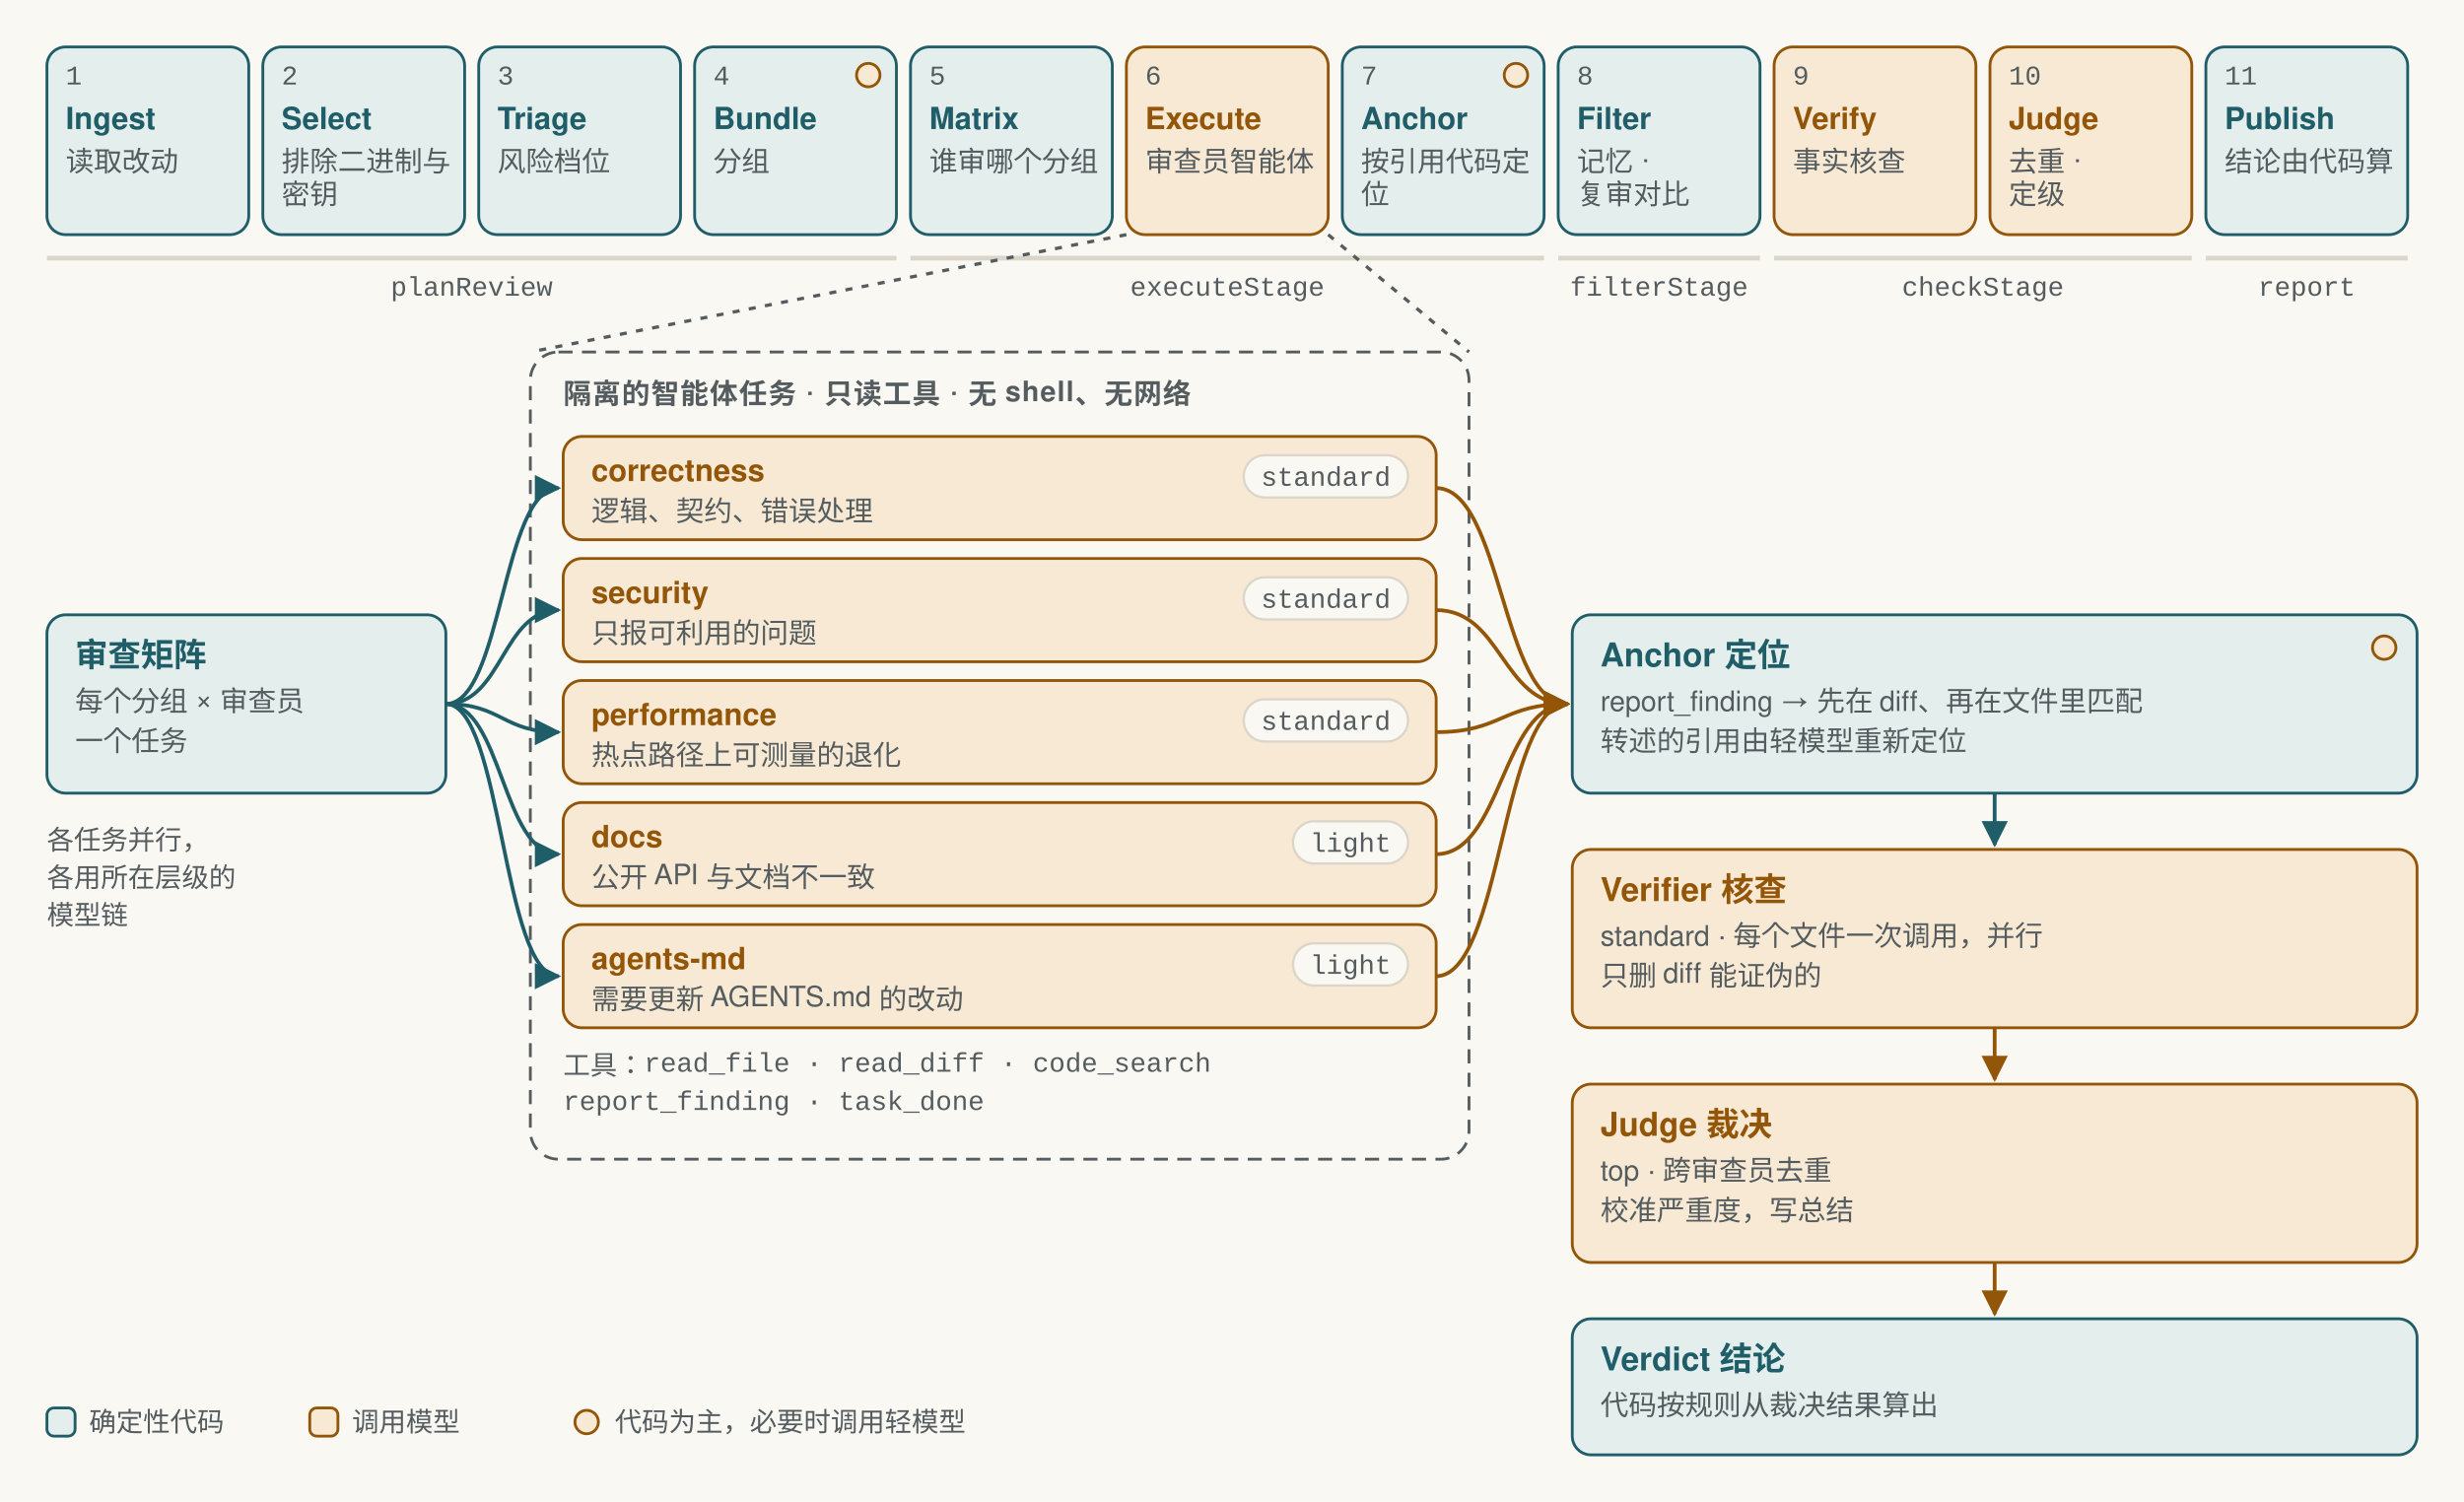
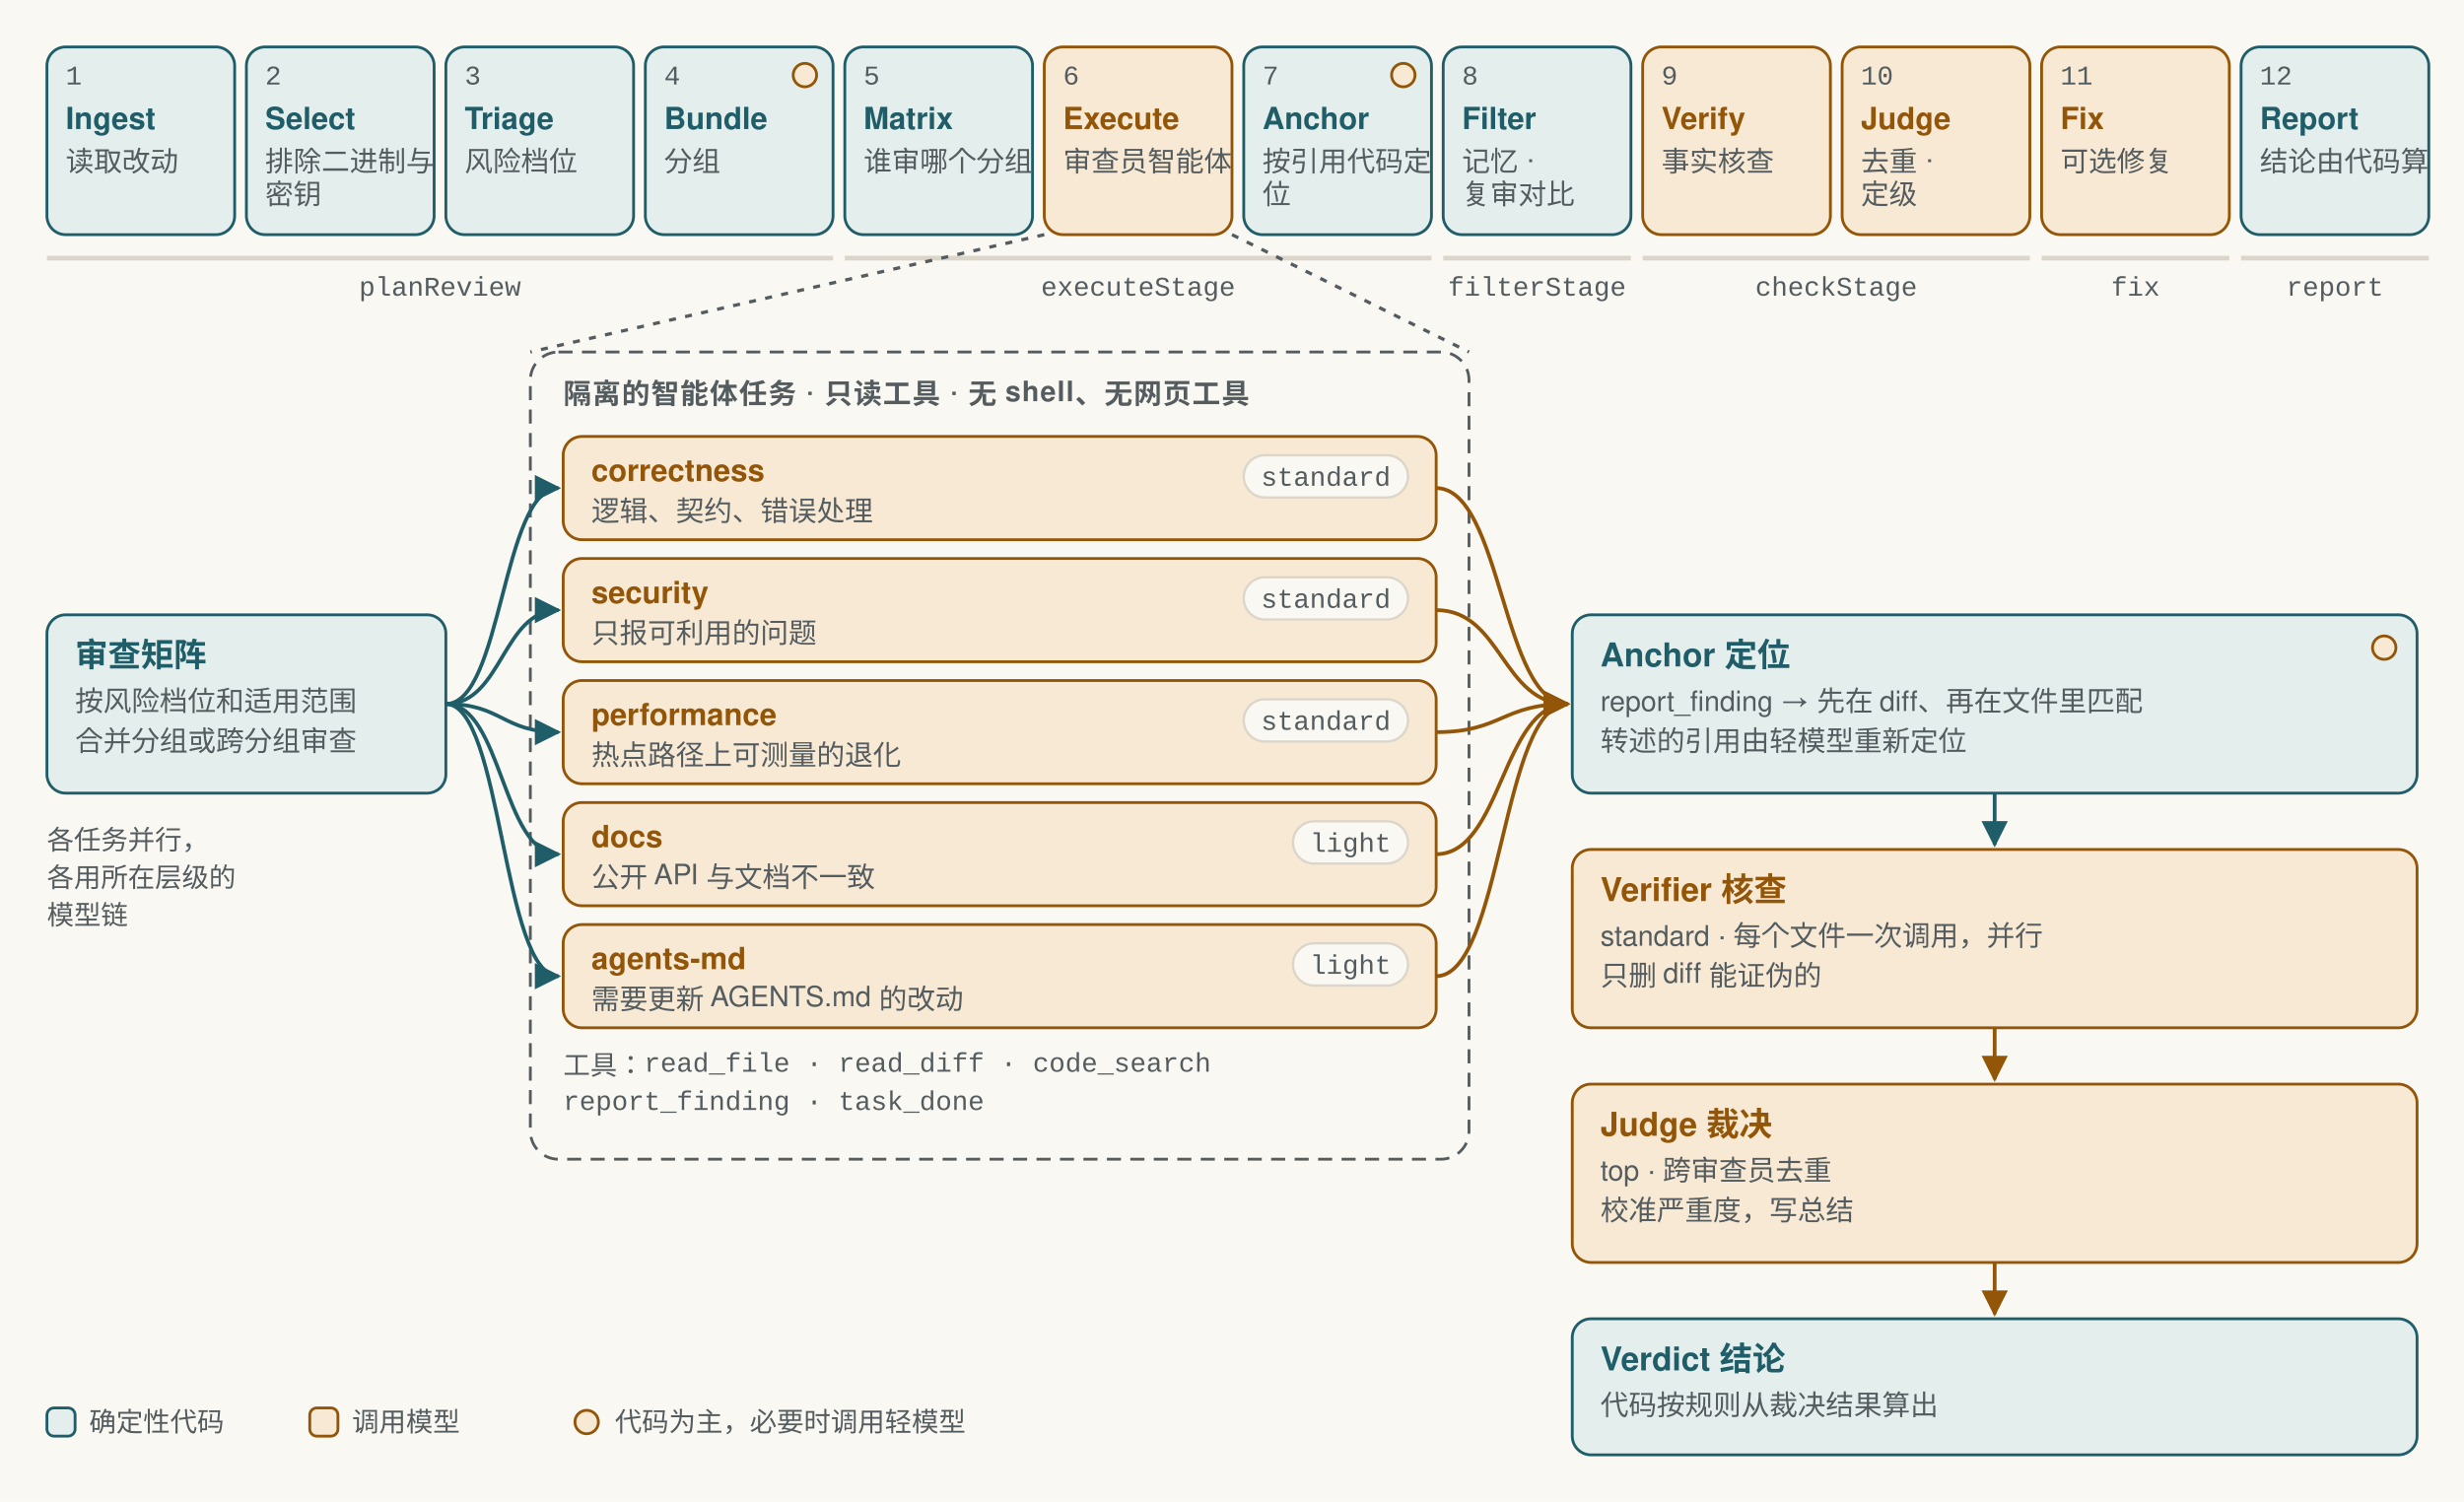
<svg xmlns="http://www.w3.org/2000/svg" viewBox="0 0 1050 640" width="1050" height="640" role="img" aria-label="ocra 审查阶段与智能体">
  <defs>
    <marker id="h-code" viewBox="0 0 10 10" refX="9" refY="5" markerWidth="7" markerHeight="7" orient="auto-start-reverse">
      <path d="M0 0L10 5L0 10z" fill="#1f5d68" />
    </marker>
    <marker id="h-llm" viewBox="0 0 10 10" refX="9" refY="5" markerWidth="7" markerHeight="7" orient="auto-start-reverse">
      <path d="M0 0L10 5L0 10z" fill="#935508" />
    </marker>
    <marker id="h-plain" viewBox="0 0 10 10" refX="9" refY="5" markerWidth="7" markerHeight="7" orient="auto-start-reverse">
      <path d="M0 0L10 5L0 10z" fill="#545c5f" />
    </marker>
    <style>
text{font-family:-apple-system, BlinkMacSystemFont, "Segoe UI", "PingFang SC", "Hiragino Sans GB", "Microsoft YaHei", "Noto Sans SC", Helvetica, Arial, sans-serif}
.t-code{fill:#1f5d68;font-weight:600}.t-llm{fill:#935508;font-weight:600}.t-plain{fill:#1c2226;font-weight:600}
.s{fill:#545c5f;font-size:12px}.m{fill:#545c5f;font-size:11.5px;font-family:ui-monospace, SFMono-Regular, Menlo, Consolas, "Liberation Mono", monospace}
.l{fill:#545c5f;font-size:11.5px}.cap{fill:#545c5f;font-size:12px;font-weight:600;letter-spacing:.04em}
.h{fill:#1c2226;font-size:16px;font-weight:700}
.b-code{fill:#e4eeec;stroke:#1f5d68;stroke-width:1.2}.b-llm{fill:#f7e9d3;stroke:#935508;stroke-width:1.2}
.b-plain{fill:#faf8f2;stroke:#dcd6ca;stroke-width:1.2}
.chip{fill:#faf8f2;stroke:#dcd6ca;stroke-width:1}
.g{fill:none;stroke:#545c5f;stroke-width:1.2;stroke-dasharray:6 4}.g2{fill:#f0ece3;stroke:#dcd6ca;stroke-width:1.2}
.a-code{fill:none;stroke:#1f5d68;stroke-width:1.6}.a-llm{fill:none;stroke:#935508;stroke-width:1.6}.a-plain{fill:none;stroke:#545c5f;stroke-width:1.4}
.br{fill:none;stroke:#dcd6ca;stroke-width:2}</style>
  </defs>
  <rect width="1050" height="640" fill="#faf8f2" />
-   <rect x="20" y="20" width="86" height="80" rx="8" class="b-code" />
+   <rect x="20" y="20" width="80" height="80" rx="8" class="b-code" />
  <text x="28" y="36" class="m" text-anchor="start">1</text>
  <text x="28" y="55" class="t-code" font-size="13">Ingest</text>
  <text x="28" y="73" class="s" font-size="11">读取改动</text>
-   <rect x="112" y="20" width="86" height="80" rx="8" class="b-code" />
-   <text x="120" y="36" class="m" text-anchor="start">2</text>
-   <text x="120" y="55" class="t-code" font-size="13">Select</text>
-   <text x="120" y="73" class="s" font-size="11">排除二进制与</text>
-   <text x="120" y="87" class="s" font-size="11">密钥</text>
-   <rect x="204" y="20" width="86" height="80" rx="8" class="b-code" />
-   <text x="212" y="36" class="m" text-anchor="start">3</text>
-   <text x="212" y="55" class="t-code" font-size="13">Triage</text>
-   <text x="212" y="73" class="s" font-size="11">风险档位</text>
-   <rect x="296" y="20" width="86" height="80" rx="8" class="b-code" />
-   <text x="304" y="36" class="m" text-anchor="start">4</text>
-   <text x="304" y="55" class="t-code" font-size="13">Bundle</text>
-   <text x="304" y="73" class="s" font-size="11">分组</text>
-   <circle cx="370" cy="32" r="5" class="b-llm" />
-   <rect x="388" y="20" width="86" height="80" rx="8" class="b-code" />
-   <text x="396" y="36" class="m" text-anchor="start">5</text>
-   <text x="396" y="55" class="t-code" font-size="13">Matrix</text>
-   <text x="396" y="73" class="s" font-size="11">谁审哪个分组</text>
-   <rect x="480" y="20" width="86" height="80" rx="8" class="b-llm" />
-   <text x="488" y="36" class="m" text-anchor="start">6</text>
-   <text x="488" y="55" class="t-llm" font-size="13">Execute</text>
-   <text x="488" y="73" class="s" font-size="11">审查员智能体</text>
-   <rect x="572" y="20" width="86" height="80" rx="8" class="b-code" />
-   <text x="580" y="36" class="m" text-anchor="start">7</text>
-   <text x="580" y="55" class="t-code" font-size="13">Anchor</text>
-   <text x="580" y="73" class="s" font-size="11">按引用代码定</text>
-   <text x="580" y="87" class="s" font-size="11">位</text>
-   <circle cx="646" cy="32" r="5" class="b-llm" />
-   <rect x="664" y="20" width="86" height="80" rx="8" class="b-code" />
-   <text x="672" y="36" class="m" text-anchor="start">8</text>
-   <text x="672" y="55" class="t-code" font-size="13">Filter</text>
-   <text x="672" y="73" class="s" font-size="11">记忆 ·</text>
-   <text x="672" y="87" class="s" font-size="11">复审对比</text>
-   <rect x="756" y="20" width="86" height="80" rx="8" class="b-llm" />
-   <text x="764" y="36" class="m" text-anchor="start">9</text>
-   <text x="764" y="55" class="t-llm" font-size="13">Verify</text>
-   <text x="764" y="73" class="s" font-size="11">事实核查</text>
-   <rect x="848" y="20" width="86" height="80" rx="8" class="b-llm" />
-   <text x="856" y="36" class="m" text-anchor="start">10</text>
-   <text x="856" y="55" class="t-llm" font-size="13">Judge</text>
-   <text x="856" y="73" class="s" font-size="11">去重 ·</text>
-   <text x="856" y="87" class="s" font-size="11">定级</text>
-   <rect x="940" y="20" width="86" height="80" rx="8" class="b-code" />
-   <text x="948" y="36" class="m" text-anchor="start">11</text>
-   <text x="948" y="55" class="t-code" font-size="13">Publish</text>
-   <text x="948" y="73" class="s" font-size="11">结论由代码算</text>
-   <path d="M20 110 L382 110" class="br" />
-   <text x="201" y="126" class="m" text-anchor="middle">planReview</text>
-   <path d="M388 110 L658 110" class="br" />
-   <text x="523" y="126" class="m" text-anchor="middle">executeStage</text>
-   <path d="M664 110 L750 110" class="br" />
-   <text x="707" y="126" class="m" text-anchor="middle">filterStage</text>
-   <path d="M756 110 L934 110" class="br" />
-   <text x="845" y="126" class="m" text-anchor="middle">checkStage</text>
-   <path d="M940 110 L1026 110" class="br" />
-   <text x="983" y="126" class="m" text-anchor="middle">report</text>
-   <path d="M480 100 L226 150 M566 100 L626 150" class="a-plain" stroke-dasharray="3 4" />
+   <rect x="105" y="20" width="80" height="80" rx="8" class="b-code" />
+   <text x="113" y="36" class="m" text-anchor="start">2</text>
+   <text x="113" y="55" class="t-code" font-size="13">Select</text>
+   <text x="113" y="73" class="s" font-size="11">排除二进制与</text>
+   <text x="113" y="87" class="s" font-size="11">密钥</text>
+   <rect x="190" y="20" width="80" height="80" rx="8" class="b-code" />
+   <text x="198" y="36" class="m" text-anchor="start">3</text>
+   <text x="198" y="55" class="t-code" font-size="13">Triage</text>
+   <text x="198" y="73" class="s" font-size="11">风险档位</text>
+   <rect x="275" y="20" width="80" height="80" rx="8" class="b-code" />
+   <text x="283" y="36" class="m" text-anchor="start">4</text>
+   <text x="283" y="55" class="t-code" font-size="13">Bundle</text>
+   <text x="283" y="73" class="s" font-size="11">分组</text>
+   <circle cx="343" cy="32" r="5" class="b-llm" />
+   <rect x="360" y="20" width="80" height="80" rx="8" class="b-code" />
+   <text x="368" y="36" class="m" text-anchor="start">5</text>
+   <text x="368" y="55" class="t-code" font-size="13">Matrix</text>
+   <text x="368" y="73" class="s" font-size="11">谁审哪个分组</text>
+   <rect x="445" y="20" width="80" height="80" rx="8" class="b-llm" />
+   <text x="453" y="36" class="m" text-anchor="start">6</text>
+   <text x="453" y="55" class="t-llm" font-size="13">Execute</text>
+   <text x="453" y="73" class="s" font-size="11">审查员智能体</text>
+   <rect x="530" y="20" width="80" height="80" rx="8" class="b-code" />
+   <text x="538" y="36" class="m" text-anchor="start">7</text>
+   <text x="538" y="55" class="t-code" font-size="13">Anchor</text>
+   <text x="538" y="73" class="s" font-size="11">按引用代码定</text>
+   <text x="538" y="87" class="s" font-size="11">位</text>
+   <circle cx="598" cy="32" r="5" class="b-llm" />
+   <rect x="615" y="20" width="80" height="80" rx="8" class="b-code" />
+   <text x="623" y="36" class="m" text-anchor="start">8</text>
+   <text x="623" y="55" class="t-code" font-size="13">Filter</text>
+   <text x="623" y="73" class="s" font-size="11">记忆 ·</text>
+   <text x="623" y="87" class="s" font-size="11">复审对比</text>
+   <rect x="700" y="20" width="80" height="80" rx="8" class="b-llm" />
+   <text x="708" y="36" class="m" text-anchor="start">9</text>
+   <text x="708" y="55" class="t-llm" font-size="13">Verify</text>
+   <text x="708" y="73" class="s" font-size="11">事实核查</text>
+   <rect x="785" y="20" width="80" height="80" rx="8" class="b-llm" />
+   <text x="793" y="36" class="m" text-anchor="start">10</text>
+   <text x="793" y="55" class="t-llm" font-size="13">Judge</text>
+   <text x="793" y="73" class="s" font-size="11">去重 ·</text>
+   <text x="793" y="87" class="s" font-size="11">定级</text>
+   <rect x="870" y="20" width="80" height="80" rx="8" class="b-llm" />
+   <text x="878" y="36" class="m" text-anchor="start">11</text>
+   <text x="878" y="55" class="t-llm" font-size="13">Fix</text>
+   <text x="878" y="73" class="s" font-size="11">可选修复</text>
+   <rect x="955" y="20" width="80" height="80" rx="8" class="b-code" />
+   <text x="963" y="36" class="m" text-anchor="start">12</text>
+   <text x="963" y="55" class="t-code" font-size="13">Report</text>
+   <text x="963" y="73" class="s" font-size="11">结论由代码算</text>
+   <path d="M20 110 L355 110" class="br" />
+   <text x="187.5" y="126" class="m" text-anchor="middle">planReview</text>
+   <path d="M360 110 L610 110" class="br" />
+   <text x="485" y="126" class="m" text-anchor="middle">executeStage</text>
+   <path d="M615 110 L695 110" class="br" />
+   <text x="655" y="126" class="m" text-anchor="middle">filterStage</text>
+   <path d="M700 110 L865 110" class="br" />
+   <text x="782.5" y="126" class="m" text-anchor="middle">checkStage</text>
+   <path d="M870 110 L950 110" class="br" />
+   <text x="910" y="126" class="m" text-anchor="middle">fix</text>
+   <path d="M955 110 L1035 110" class="br" />
+   <text x="995" y="126" class="m" text-anchor="middle">report</text>
+   <path d="M445 100 L226 150 M525 100 L626 150" class="a-plain" stroke-dasharray="3 4" />
  <rect x="20" y="262" width="170" height="76" rx="8" class="b-code" />
  <text x="32" y="284" class="t-code" font-size="14">审查矩阵</text>
-   <text x="32" y="303" class="s">每个分组 × 审查员</text>
-   <text x="32" y="320" class="s">一个任务</text>
+   <text x="32" y="303" class="s">按风险档位和适用范围</text>
+   <text x="32" y="320" class="s">合并分组或跨分组审查</text>
  <rect x="226" y="150" width="400" height="344" rx="12" class="g" />
-   <text x="240" y="172" class="cap" text-anchor="start">隔离的智能体任务 · 只读工具 · 无 shell、无网络</text>
+   <text x="240" y="172" class="cap" text-anchor="start">隔离的智能体任务 · 只读工具 · 无 shell、无网页工具</text>
  <rect x="240" y="186" width="372" height="44" rx="8" class="b-llm" />
  <text x="252" y="205" class="t-llm" font-size="13">correctness</text>
  <text x="252" y="222" class="s" text-anchor="start">逻辑、契约、错误处理</text>
  <rect x="530" y="194" width="70" height="18" rx="9" class="chip" />
  <text x="565" y="207" class="m" text-anchor="middle">standard</text>
  <path d="M190 300 C214 300 214 208 238 208" class="a-code" marker-end="url(#h-code)" />
  <path d="M612 208 C640 208 640 300 668 300" class="a-llm" marker-end="url(#h-llm)" />
  <rect x="240" y="238" width="372" height="44" rx="8" class="b-llm" />
  <text x="252" y="257" class="t-llm" font-size="13">security</text>
  <text x="252" y="274" class="s" text-anchor="start">只报可利用的问题</text>
  <rect x="530" y="246" width="70" height="18" rx="9" class="chip" />
  <text x="565" y="259" class="m" text-anchor="middle">standard</text>
  <path d="M190 300 C214 300 214 260 238 260" class="a-code" marker-end="url(#h-code)" />
  <path d="M612 260 C640 260 640 300 668 300" class="a-llm" marker-end="url(#h-llm)" />
  <rect x="240" y="290" width="372" height="44" rx="8" class="b-llm" />
  <text x="252" y="309" class="t-llm" font-size="13">performance</text>
  <text x="252" y="326" class="s" text-anchor="start">热点路径上可测量的退化</text>
  <rect x="530" y="298" width="70" height="18" rx="9" class="chip" />
  <text x="565" y="311" class="m" text-anchor="middle">standard</text>
  <path d="M190 300 C214 300 214 312 238 312" class="a-code" marker-end="url(#h-code)" />
  <path d="M612 312 C640 312 640 300 668 300" class="a-llm" marker-end="url(#h-llm)" />
  <rect x="240" y="342" width="372" height="44" rx="8" class="b-llm" />
  <text x="252" y="361" class="t-llm" font-size="13">docs</text>
  <text x="252" y="378" class="s" text-anchor="start">公开 API 与文档不一致</text>
  <rect x="551" y="350" width="49" height="18" rx="9" class="chip" />
  <text x="575.5" y="363" class="m" text-anchor="middle">light</text>
  <path d="M190 300 C214 300 214 364 238 364" class="a-code" marker-end="url(#h-code)" />
  <path d="M612 364 C640 364 640 300 668 300" class="a-llm" marker-end="url(#h-llm)" />
  <rect x="240" y="394" width="372" height="44" rx="8" class="b-llm" />
  <text x="252" y="413" class="t-llm" font-size="13">agents-md</text>
  <text x="252" y="430" class="s" text-anchor="start">需要更新 AGENTS.md 的改动</text>
  <rect x="551" y="402" width="49" height="18" rx="9" class="chip" />
  <text x="575.5" y="415" class="m" text-anchor="middle">light</text>
  <path d="M190 300 C214 300 214 416 238 416" class="a-code" marker-end="url(#h-code)" />
  <path d="M612 416 C640 416 640 300 668 300" class="a-llm" marker-end="url(#h-llm)" />
  <text x="240" y="458" class="m" text-anchor="start">工具：read_file · read_diff · code_search</text>
  <text x="240" y="473" class="m" text-anchor="start">      report_finding · task_done</text>
  <text x="20" y="362" class="l" text-anchor="start">各任务并行，</text>
  <text x="20" y="378" class="l" text-anchor="start">各用所在层级的</text>
  <text x="20" y="394" class="l" text-anchor="start">模型链</text>
  <rect x="670" y="262" width="360" height="76" rx="8" class="b-code" />
  <text x="682" y="284" class="t-code" font-size="14">Anchor 定位</text>
  <text x="682" y="303" class="s">report_finding → 先在 diff、再在文件里匹配</text>
  <text x="682" y="320" class="s">转述的引用由轻模型重新定位</text>
  <circle cx="1016" cy="276" r="5" class="b-llm" />
  <path d="M850 338 L850 360" class="a-code" marker-end="url(#h-code)" />
  <rect x="670" y="362" width="360" height="76" rx="8" class="b-llm" />
  <text x="682" y="384" class="t-llm" font-size="14">Verifier 核查</text>
  <text x="682" y="403" class="s">standard · 每个文件一次调用，并行</text>
  <text x="682" y="420" class="s">只删 diff 能证伪的</text>
  <path d="M850 438 L850 460" class="a-llm" marker-end="url(#h-llm)" />
  <rect x="670" y="462" width="360" height="76" rx="8" class="b-llm" />
  <text x="682" y="484" class="t-llm" font-size="14">Judge 裁决</text>
  <text x="682" y="503" class="s">top · 跨审查员去重</text>
  <text x="682" y="520" class="s">校准严重度，写总结</text>
  <path d="M850 538 L850 560" class="a-llm" marker-end="url(#h-llm)" />
  <rect x="670" y="562" width="360" height="58" rx="8" class="b-code" />
  <text x="682" y="584" class="t-code" font-size="14">Verdict 结论</text>
  <text x="682" y="603" class="s">代码按规则从裁决结果算出</text>
  <rect x="20" y="600" width="12" height="12" rx="3" class="b-code" />
  <text x="38" y="610" class="l" text-anchor="start">确定性代码</text>
  <rect x="132" y="600" width="12" height="12" rx="3" class="b-llm" />
  <text x="150" y="610" class="l" text-anchor="start">调用模型</text>
  <circle cx="250" cy="606" r="5" class="b-llm" />
  <text x="262" y="610" class="l" text-anchor="start">代码为主，必要时调用轻模型</text>
</svg>
